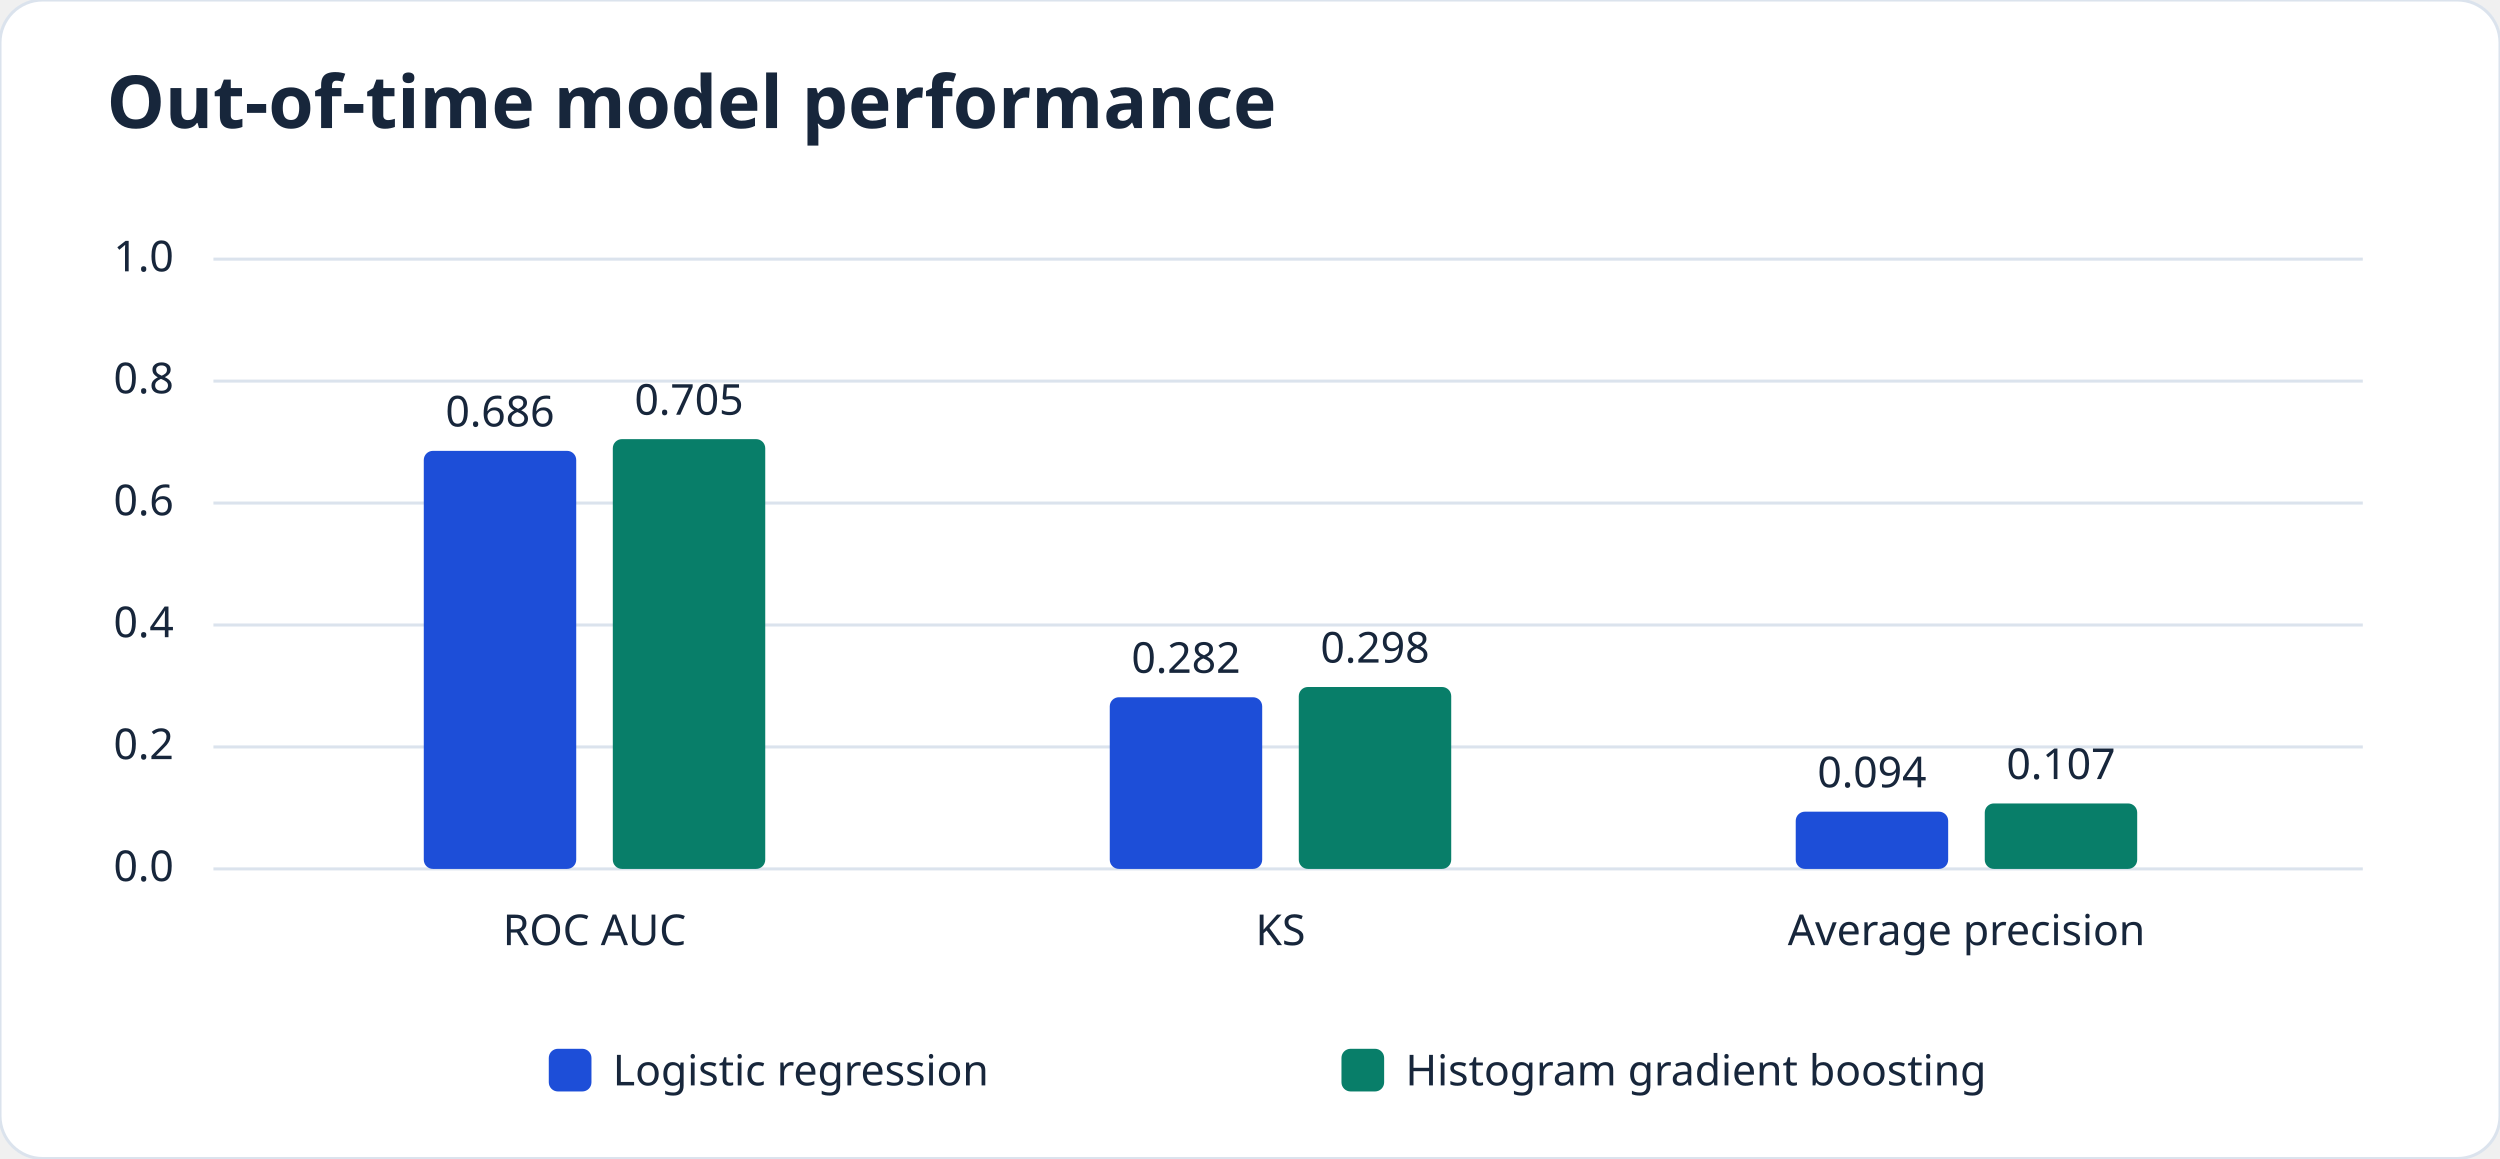
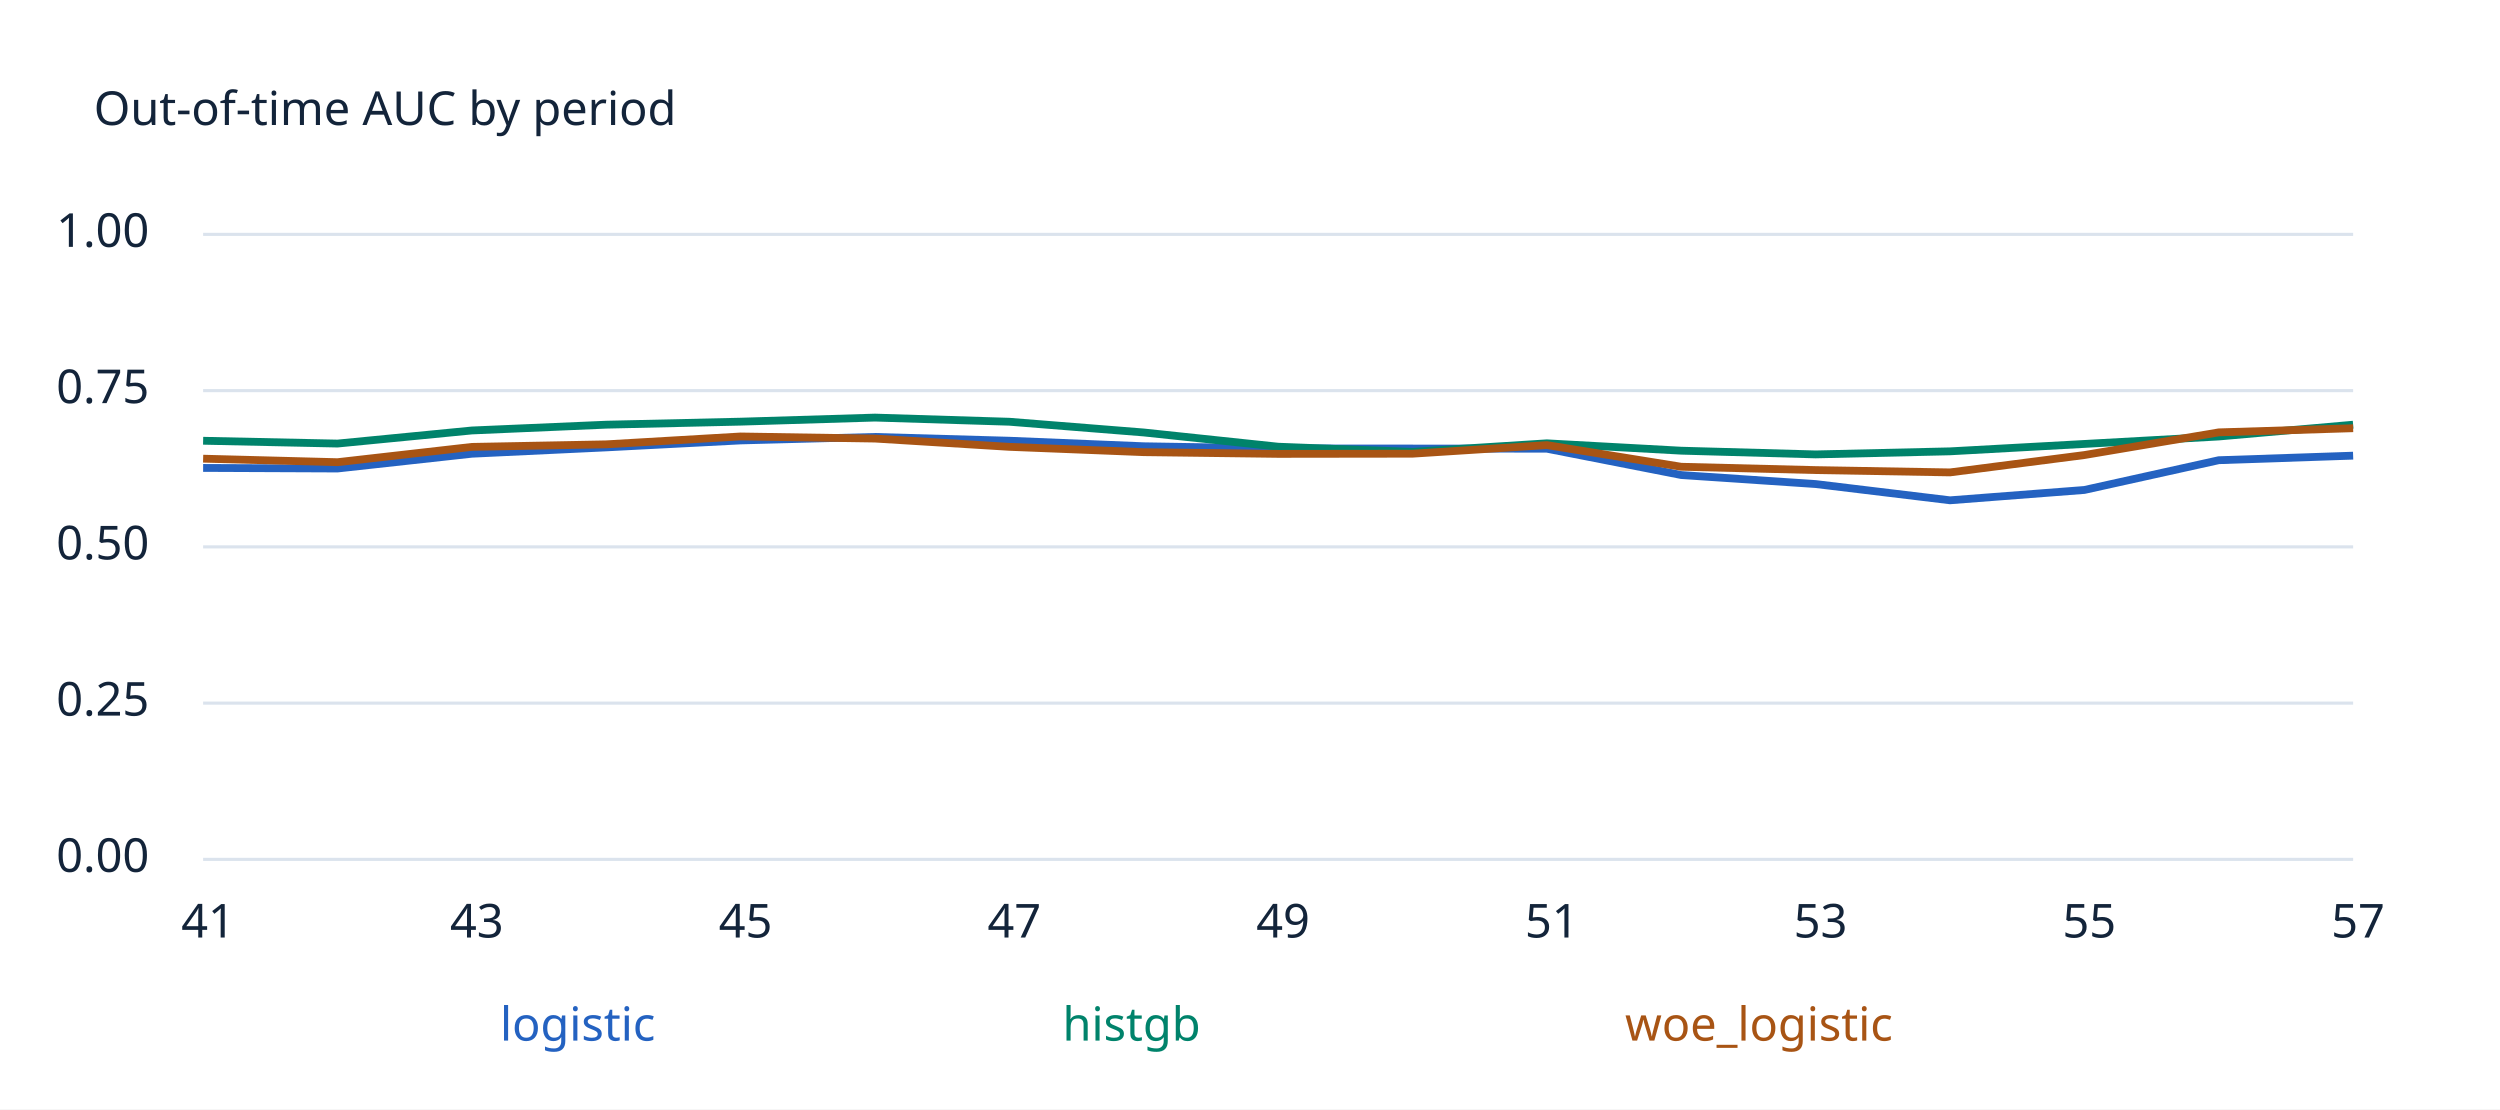
- <svg xmlns="http://www.w3.org/2000/svg" width="820" height="380" viewBox="0 0 820 380" role="img">
-   <rect width="820" height="380" rx="14" fill="#fff" stroke="#dbe3ed" />
-   <g font-family="system-ui,sans-serif" font-size="14" fill="#17263b">
-     <text x="35" y="42" font-size="24" font-weight="700">Out-of-time model performance</text>
-     <path d="M70 285L775 285" stroke="#dbe3ed" />
-     <text x="57" y="289" text-anchor="end">0.0</text>
-     <path d="M70 245L775 245" stroke="#dbe3ed" />
-     <text x="57" y="249" text-anchor="end">0.2</text>
-     <path d="M70 205L775 205" stroke="#dbe3ed" />
-     <text x="57" y="209" text-anchor="end">0.4</text>
-     <path d="M70 165L775 165" stroke="#dbe3ed" />
-     <text x="57" y="169" text-anchor="end">0.6</text>
-     <path d="M70 125L775 125" stroke="#dbe3ed" />
-     <text x="57" y="129" text-anchor="end">0.8</text>
-     <path d="M70 85L775 85" stroke="#dbe3ed" />
-     <text x="57" y="89" text-anchor="end">1.0</text>
-     <text x="195" y="310" text-anchor="middle">ROC AUC</text>
-     <rect x="139" y="147.881" width="50" height="137.119" rx="3" fill="#1d4ed8" />
-     <text x="164" y="139.881" text-anchor="middle">0.686</text>
-     <rect x="201" y="144.033" width="50" height="140.967" rx="3" fill="#087e69" />
-     <text x="226" y="136.033" text-anchor="middle">0.705</text>
-     <text x="420" y="310" text-anchor="middle">KS</text>
-     <rect x="364" y="228.696" width="50" height="56.304" rx="3" fill="#1d4ed8" />
-     <text x="389" y="220.696" text-anchor="middle">0.282</text>
-     <rect x="426" y="225.335" width="50" height="59.665" rx="3" fill="#087e69" />
-     <text x="451" y="217.335" text-anchor="middle">0.298</text>
-     <text x="645" y="310" text-anchor="middle">Average precision</text>
-     <rect x="589" y="266.23" width="50" height="18.77" rx="3" fill="#1d4ed8" />
-     <text x="614" y="258.23" text-anchor="middle">0.094</text>
-     <rect x="651" y="263.526" width="50" height="21.474" rx="3" fill="#087e69" />
-     <text x="676" y="255.526" text-anchor="middle">0.107</text>
-     <rect x="180" y="344" width="14" height="14" rx="3" fill="#1d4ed8" />
-     <text x="201" y="356">Logistic regression</text>
-     <rect x="440" y="344" width="14" height="14" rx="3" fill="#087e69" />
-     <text x="461" y="356">Histogram gradient boosting</text>
+ <svg xmlns="http://www.w3.org/2000/svg" viewBox="0 0 800 355">
+   <rect width="800" height="355" fill="#fff" />
+   <g font-family="system-ui,sans-serif" font-size="15" fill="#13243a">
+     <text x="30" y="40">Out-of-time AUC by period</text>
+     <text x="18" y="279">0.00</text>
+     <path d="M65 275 H753" stroke="#dbe3ed" />
+     <text x="18" y="229">0.25</text>
+     <path d="M65 225 H753" stroke="#dbe3ed" />
+     <text x="18" y="179">0.50</text>
+     <path d="M65 175 H753" stroke="#dbe3ed" />
+     <text x="18" y="129">0.75</text>
+     <path d="M65 125 H753" stroke="#dbe3ed" />
+     <text x="18" y="79">1.00</text>
+     <path d="M65 75 H753" stroke="#dbe3ed" />
+     <text x="58" y="300">41</text>
+     <text x="144" y="300">43</text>
+     <text x="230" y="300">45</text>
+     <text x="316" y="300">47</text>
+     <text x="402" y="300">49</text>
+     <text x="488" y="300">51</text>
+     <text x="574" y="300">53</text>
+     <text x="660" y="300">55</text>
+     <text x="746" y="300">57</text>
+     <path d="M65 149.738 L108 149.922 L151 145.195 L194 143.165 L237 140.938 L280 139.816 L323 141.031 L366 142.803 L409 143.498 L452 143.533 L495 143.584 L538 152.011 L581 154.895 L624 160.096 L667 156.788 L710 147.266 L753 145.81 " fill="none" stroke="#2462c1" stroke-width="2.5" />
+     <text x="160" y="333" fill="#2462c1">logistic</text>
+     <path d="M65 141.044 L108 141.943 L151 137.751 L194 135.899 L237 134.931 L280 133.627 L323 134.958 L366 138.391 L409 142.944 L452 144.599 L495 141.861 L538 144.22 L581 145.409 L624 144.427 L667 142.062 L710 139.677 L753 135.906 " fill="none" stroke="#00836b" stroke-width="2.5" />
+     <text x="340" y="333" fill="#00836b">histgb</text>
+     <path d="M65 146.778 L108 147.903 L151 143.009 L194 142.186 L237 139.669 L280 140.341 L323 142.991 L366 144.691 L409 145.241 L452 145.181 L495 142.432 L538 149.364 L581 150.427 L624 151.167 L667 145.615 L710 138.358 L753 137.029 " fill="none" stroke="#a85414" stroke-width="2.5" />
+     <text x="520" y="333" fill="#a85414">woe_logistic</text>
  </g>
</svg>
